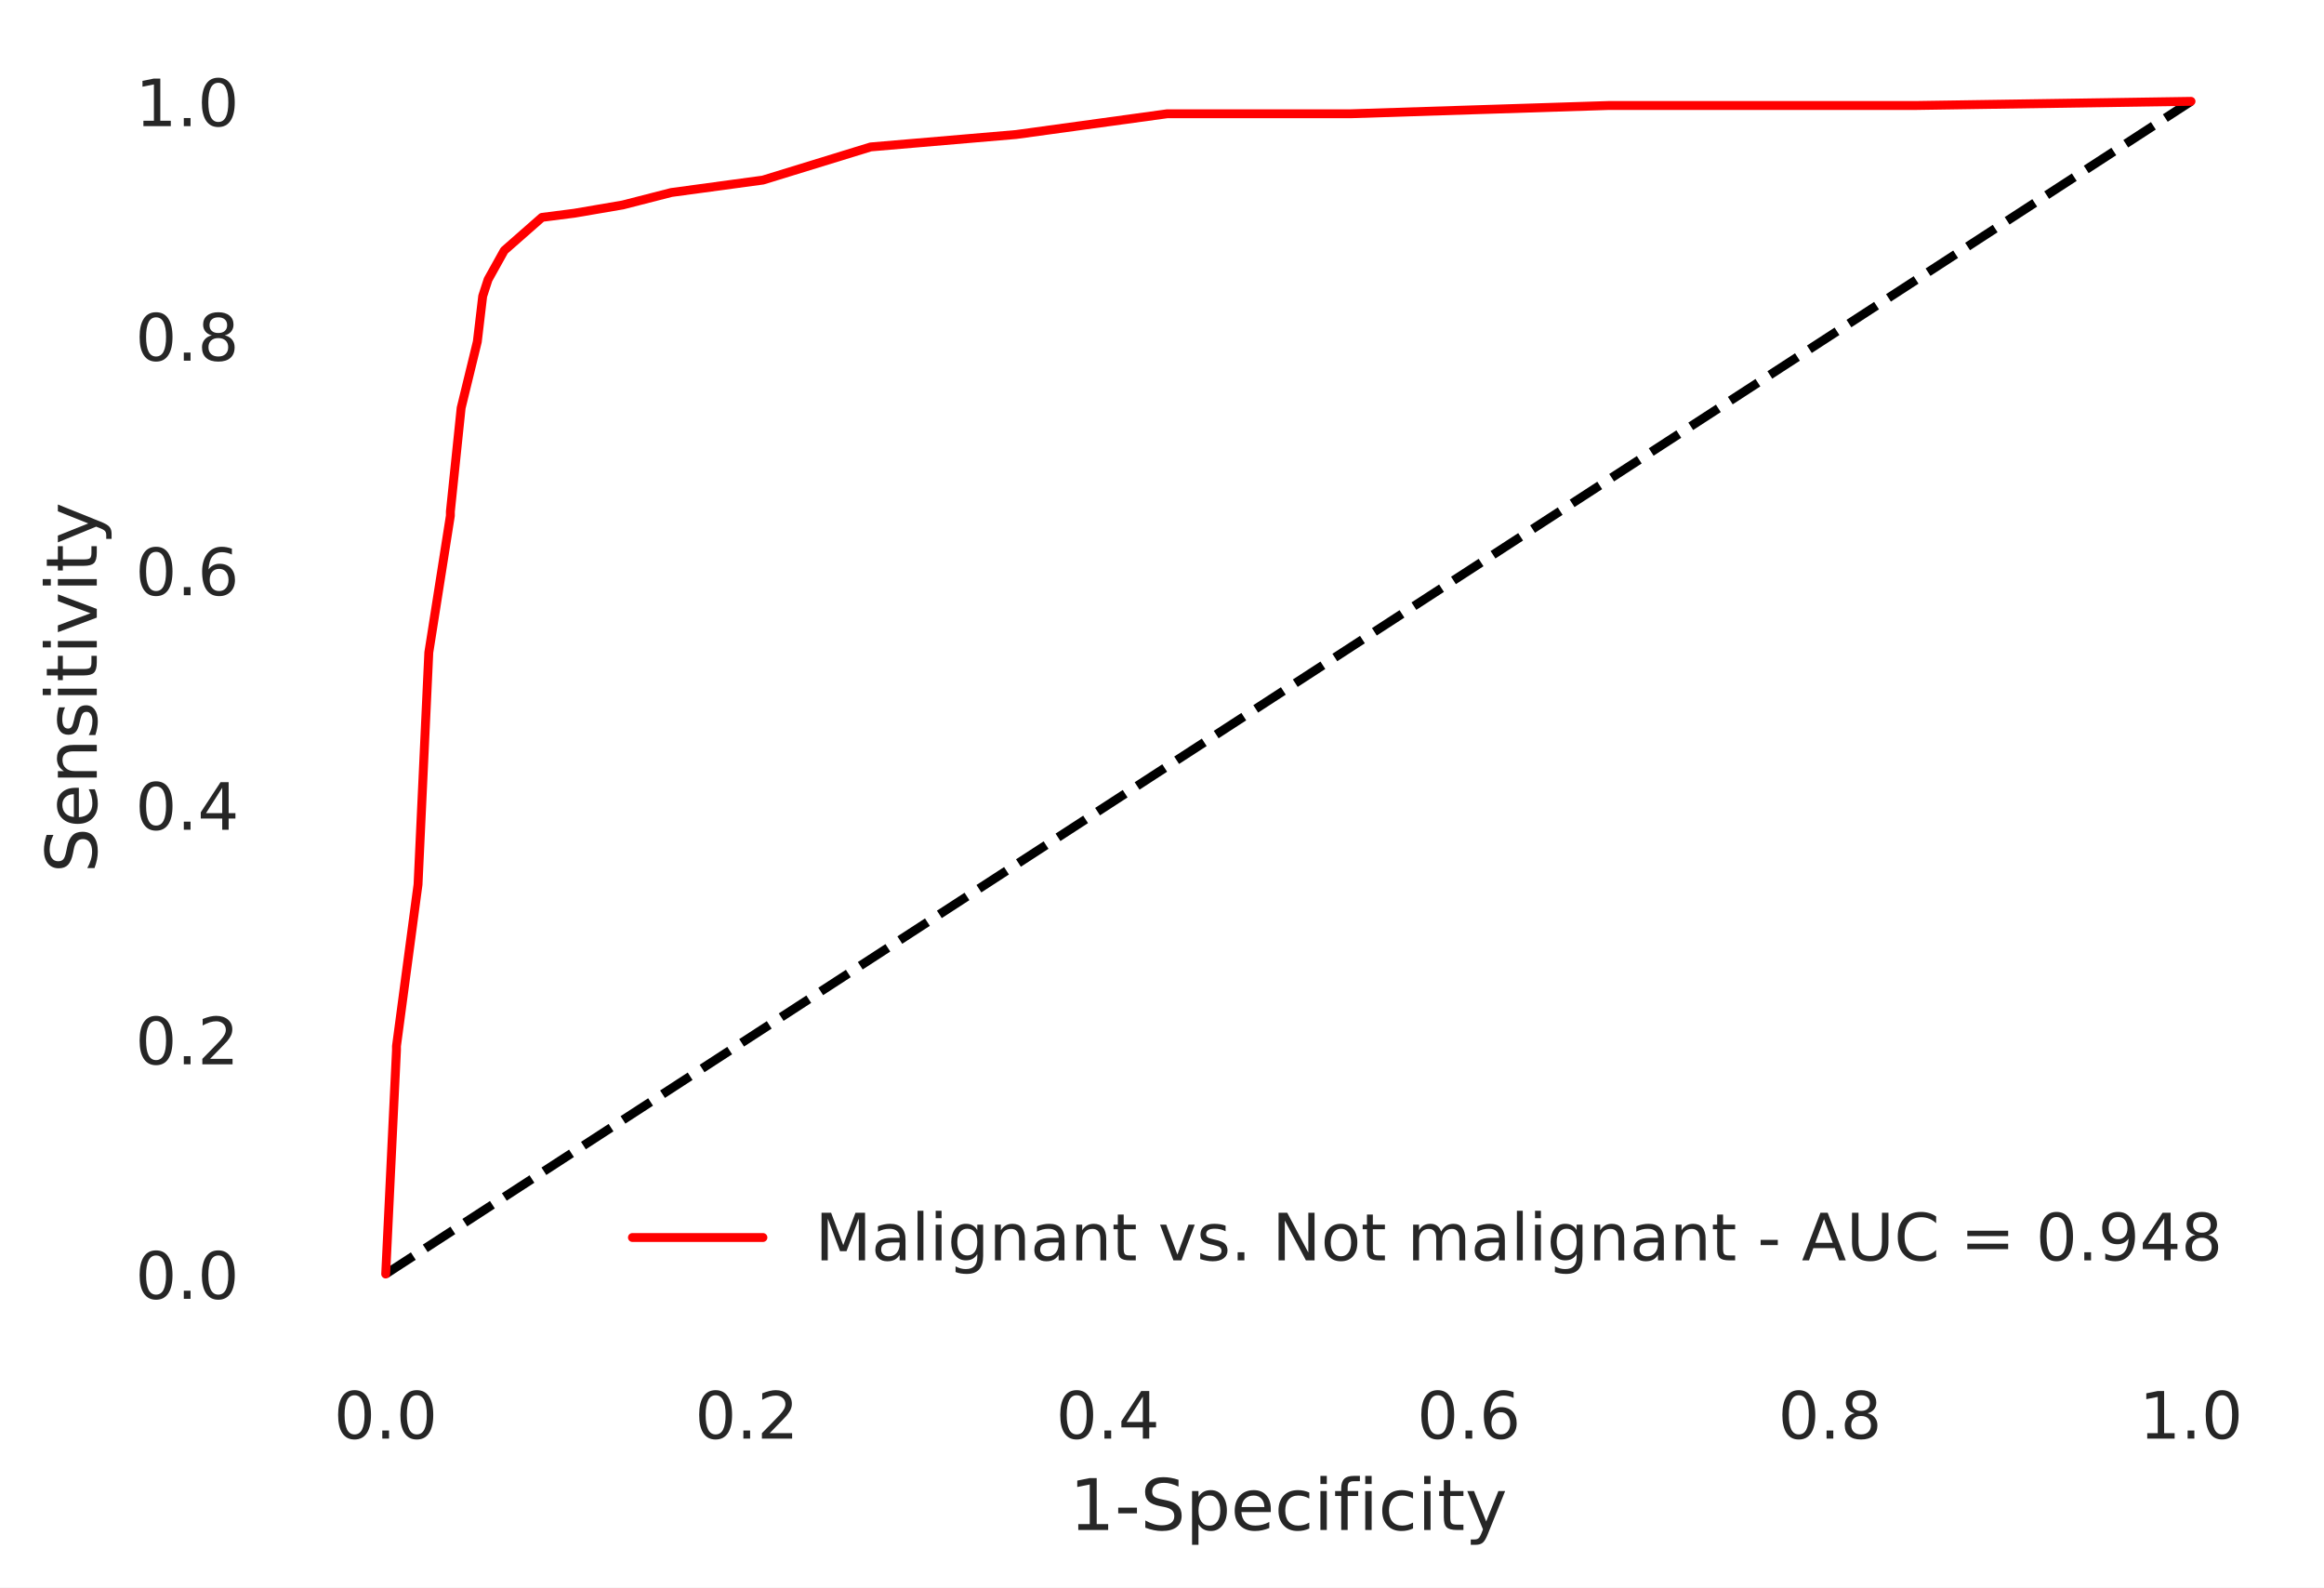
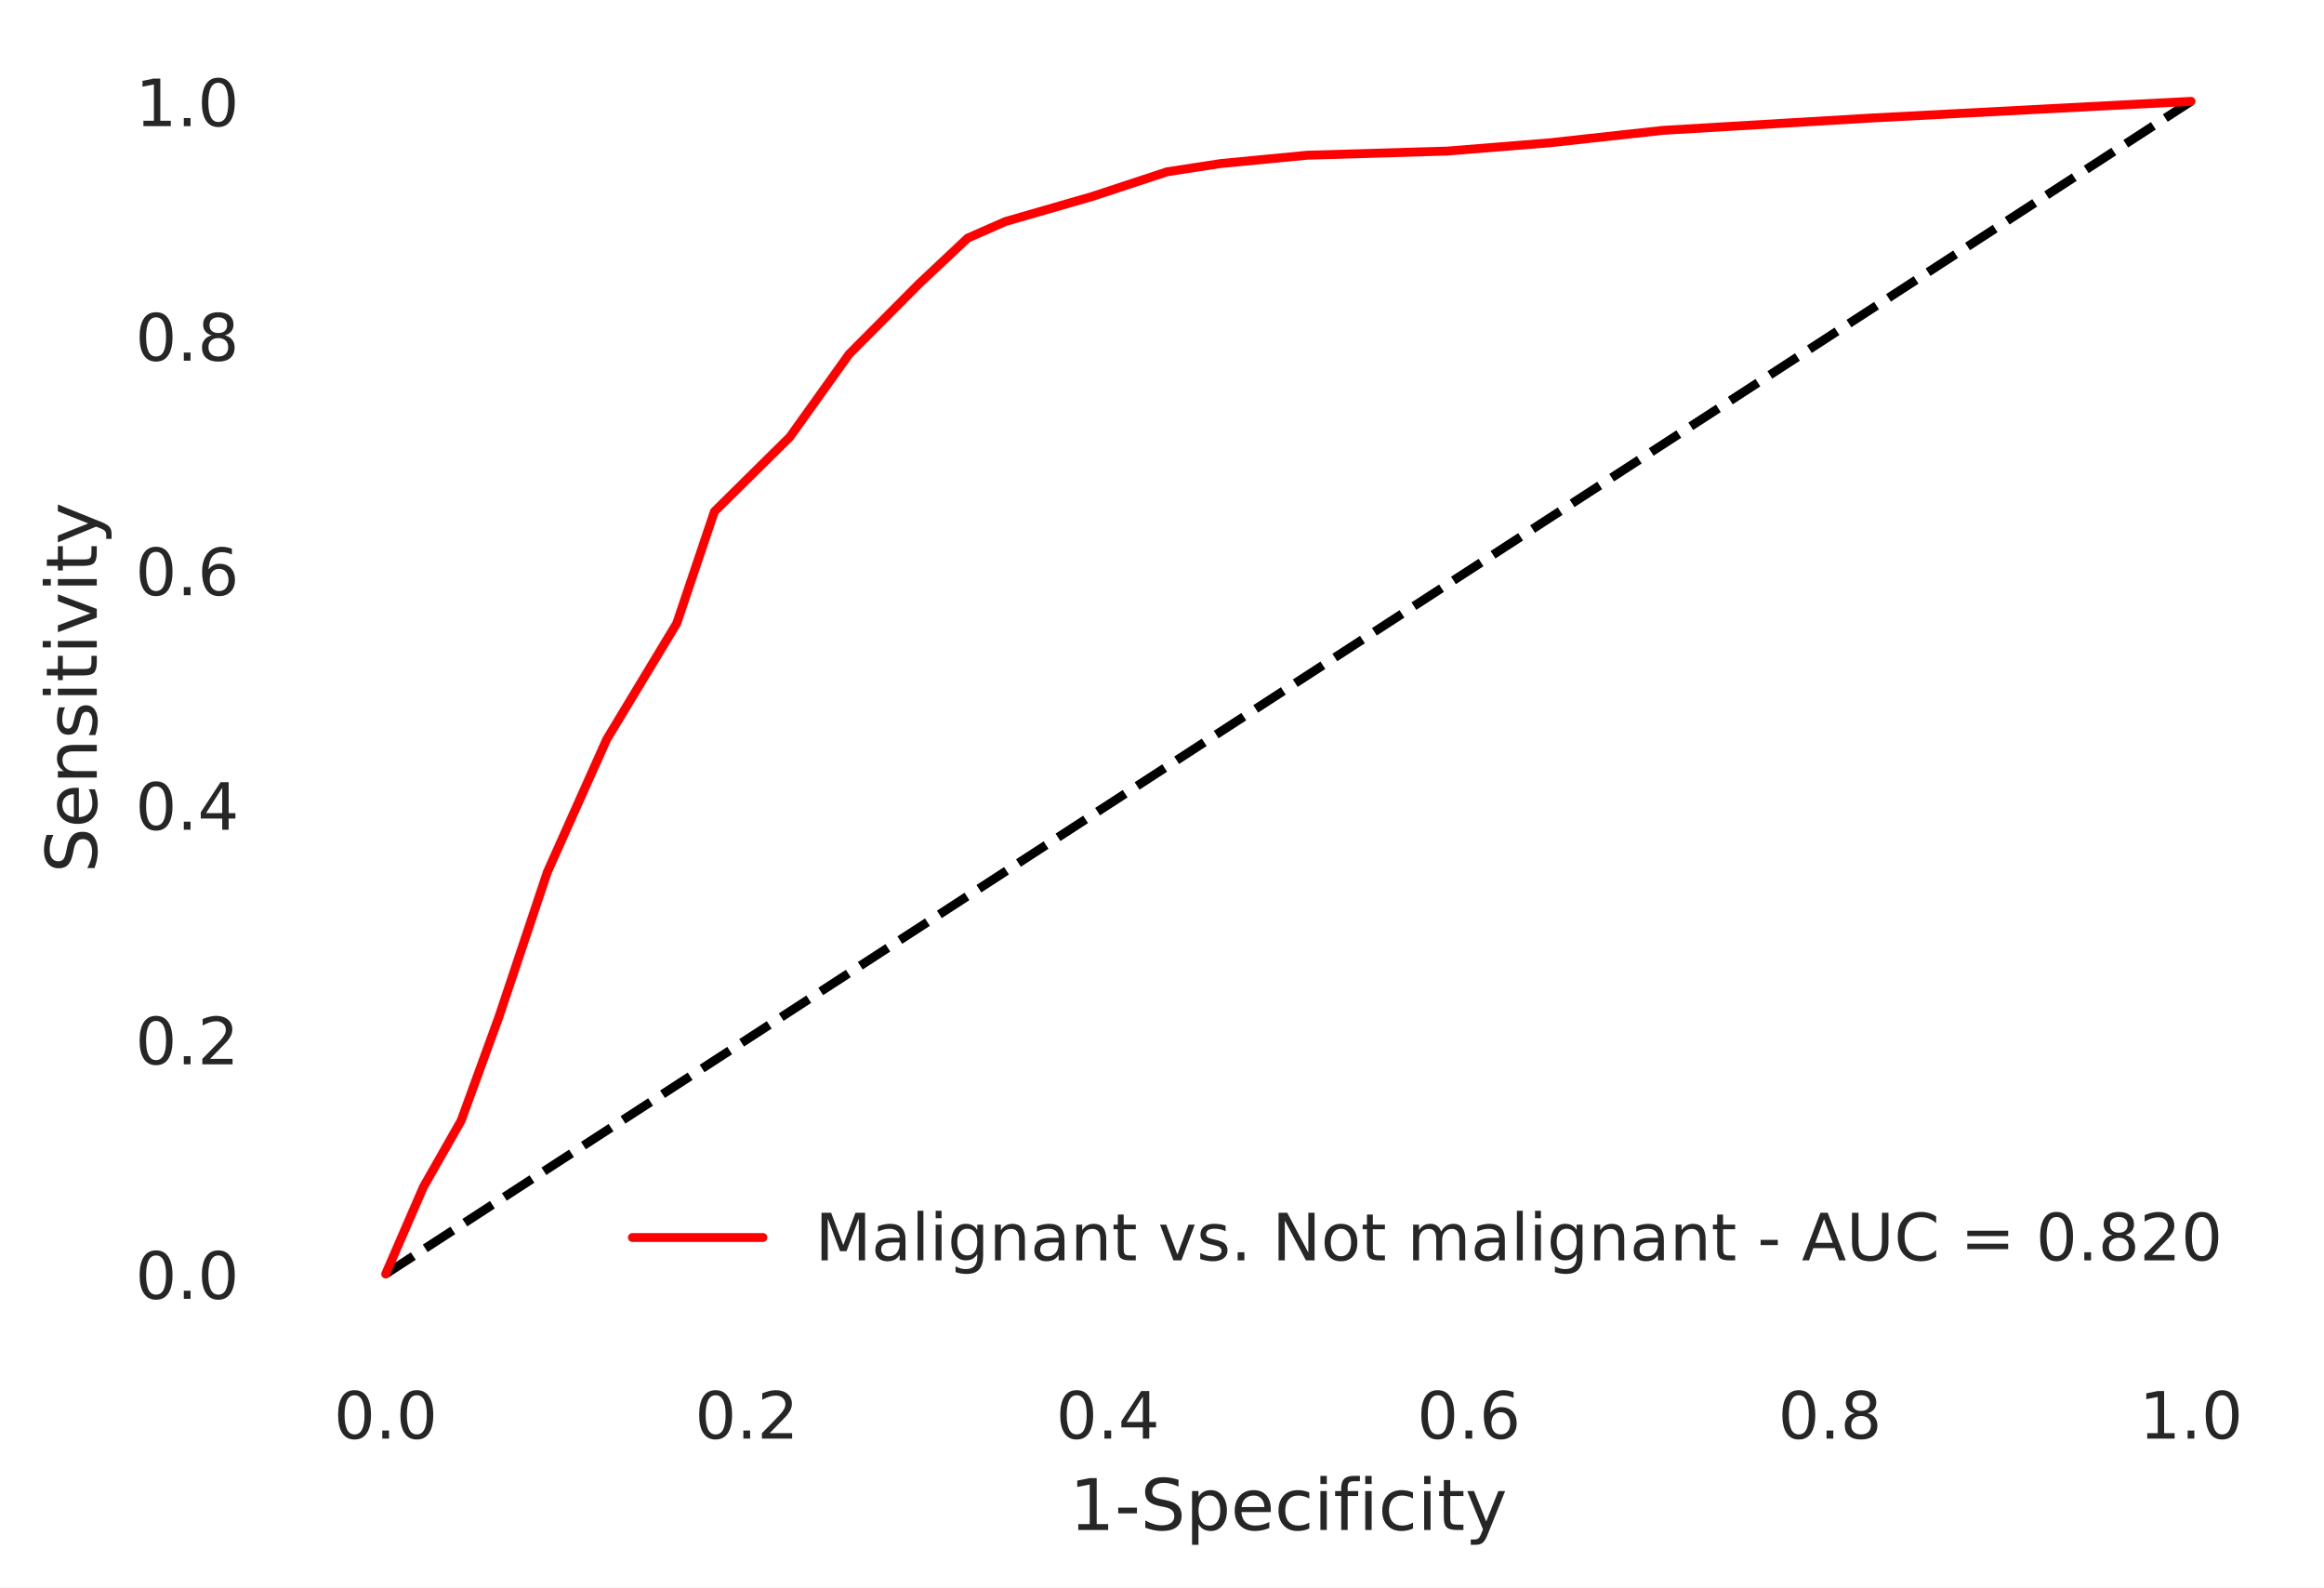
<svg xmlns="http://www.w3.org/2000/svg" xmlns:xlink="http://www.w3.org/1999/xlink" height="267.6pt" version="1.1" viewBox="0 0 391.807 267.6" width="391.807pt">
  <defs>
    <style type="text/css">
*{stroke-linecap:butt;stroke-linejoin:round;}
  </style>
  </defs>
  <g id="figure_1">
    <g id="patch_1">
      <path d="M 0 267.6  L 391.807 267.6  L 391.807 0  L 0 0  z " style="fill:#ffffff;" />
    </g>
    <g id="axes_1">
      <g id="patch_2">
        <path d="M 49.807 224.64  L 384.607 224.64  L 384.607 7.2  L 49.807 7.2  z " style="fill:#ffffff;" />
      </g>
      <g id="matplotlib.axis_1">
        <g id="xtick_1">
          <g id="line2d_1">
-             <path clip-path="url(#p9faf7b1931)" d="M 65.025 224.64  L 65.025 7.2  " style="fill:none;stroke:#ffffff;stroke-linecap:round;" />
+             <path clip-path="url(#p8bc97367fe)" d="M 65.025 224.64  L 65.025 7.2  " style="fill:none;stroke:#ffffff;stroke-linecap:round;" />
          </g>
          <g id="text_1">
            <defs>
              <path d="M 31.781 66.406  Q 24.172 66.406 20.328 58.906  Q 16.5 51.422 16.5 36.375  Q 16.5 21.391 20.328 13.891  Q 24.172 6.391 31.781 6.391  Q 39.453 6.391 43.281 13.891  Q 47.125 21.391 47.125 36.375  Q 47.125 51.422 43.281 58.906  Q 39.453 66.406 31.781 66.406  z M 31.781 74.219  Q 44.047 74.219 50.516 64.516  Q 56.984 54.828 56.984 36.375  Q 56.984 17.969 50.516 8.266  Q 44.047 -1.422 31.781 -1.422  Q 19.531 -1.422 13.062 8.266  Q 6.594 17.969 6.594 36.375  Q 6.594 54.828 13.062 64.516  Q 19.531 74.219 31.781 74.219  z " id="DejaVuSans-48" />
              <path d="M 10.688 12.406  L 21 12.406  L 21 0  L 10.688 0  z " id="DejaVuSans-46" />
            </defs>
            <g style="fill:#262626;" transform="translate(56.27865 242.4983)scale(0.11 -0.11)">
              <use xlink:href="#DejaVuSans-48" />
              <use x="63.623" xlink:href="#DejaVuSans-46" />
              <use x="95.41" xlink:href="#DejaVuSans-48" />
            </g>
          </g>
        </g>
        <g id="xtick_2">
          <g id="line2d_2">
-             <path clip-path="url(#p9faf7b1931)" d="M 125.898 224.64  L 125.898 7.2  " style="fill:none;stroke:#ffffff;stroke-linecap:round;" />
+             <path clip-path="url(#p8bc97367fe)" d="M 125.898 224.64  L 125.898 7.2  " style="fill:none;stroke:#ffffff;stroke-linecap:round;" />
          </g>
          <g id="text_2">
            <defs>
              <path d="M 19.188 8.297  L 53.609 8.297  L 53.609 0  L 7.328 0  L 7.328 8.297  Q 12.938 14.109 22.625 23.891  Q 32.328 33.688 34.812 36.531  Q 39.547 41.844 41.422 45.531  Q 43.312 49.219 43.312 52.781  Q 43.312 58.594 39.234 62.25  Q 35.156 65.922 28.609 65.922  Q 23.969 65.922 18.812 64.312  Q 13.672 62.703 7.812 59.422  L 7.812 69.391  Q 13.766 71.781 18.938 73  Q 24.125 74.219 28.422 74.219  Q 39.75 74.219 46.484 68.547  Q 53.219 62.891 53.219 53.422  Q 53.219 48.922 51.531 44.891  Q 49.859 40.875 45.406 35.406  Q 44.188 33.984 37.641 27.219  Q 31.109 20.453 19.188 8.297  z " id="DejaVuSans-50" />
            </defs>
            <g style="fill:#262626;" transform="translate(117.1514 242.4983)scale(0.11 -0.11)">
              <use xlink:href="#DejaVuSans-48" />
              <use x="63.623" xlink:href="#DejaVuSans-46" />
              <use x="95.41" xlink:href="#DejaVuSans-50" />
            </g>
          </g>
        </g>
        <g id="xtick_3">
          <g id="line2d_3">
-             <path clip-path="url(#p9faf7b1931)" d="M 186.771 224.64  L 186.771 7.2  " style="fill:none;stroke:#ffffff;stroke-linecap:round;" />
+             <path clip-path="url(#p8bc97367fe)" d="M 186.771 224.64  L 186.771 7.2  " style="fill:none;stroke:#ffffff;stroke-linecap:round;" />
          </g>
          <g id="text_3">
            <defs>
              <path d="M 37.797 64.312  L 12.891 25.391  L 37.797 25.391  z M 35.203 72.906  L 47.609 72.906  L 47.609 25.391  L 58.016 25.391  L 58.016 17.188  L 47.609 17.188  L 47.609 0  L 37.797 0  L 37.797 17.188  L 4.891 17.188  L 4.891 26.703  z " id="DejaVuSans-52" />
            </defs>
            <g style="fill:#262626;" transform="translate(178.0241 242.4983)scale(0.11 -0.11)">
              <use xlink:href="#DejaVuSans-48" />
              <use x="63.623" xlink:href="#DejaVuSans-46" />
              <use x="95.41" xlink:href="#DejaVuSans-52" />
            </g>
          </g>
        </g>
        <g id="xtick_4">
          <g id="line2d_4">
-             <path clip-path="url(#p9faf7b1931)" d="M 247.644 224.64  L 247.644 7.2  " style="fill:none;stroke:#ffffff;stroke-linecap:round;" />
+             <path clip-path="url(#p8bc97367fe)" d="M 247.644 224.64  L 247.644 7.2  " style="fill:none;stroke:#ffffff;stroke-linecap:round;" />
          </g>
          <g id="text_4">
            <defs>
              <path d="M 33.016 40.375  Q 26.375 40.375 22.484 35.828  Q 18.609 31.297 18.609 23.391  Q 18.609 15.531 22.484 10.953  Q 26.375 6.391 33.016 6.391  Q 39.656 6.391 43.531 10.953  Q 47.406 15.531 47.406 23.391  Q 47.406 31.297 43.531 35.828  Q 39.656 40.375 33.016 40.375  z M 52.594 71.297  L 52.594 62.312  Q 48.875 64.062 45.094 64.984  Q 41.312 65.922 37.594 65.922  Q 27.828 65.922 22.672 59.328  Q 17.531 52.734 16.797 39.406  Q 19.672 43.656 24.016 45.922  Q 28.375 48.188 33.594 48.188  Q 44.578 48.188 50.953 41.516  Q 57.328 34.859 57.328 23.391  Q 57.328 12.156 50.688 5.359  Q 44.047 -1.422 33.016 -1.422  Q 20.359 -1.422 13.672 8.266  Q 6.984 17.969 6.984 36.375  Q 6.984 53.656 15.188 63.938  Q 23.391 74.219 37.203 74.219  Q 40.922 74.219 44.703 73.484  Q 48.484 72.75 52.594 71.297  z " id="DejaVuSans-54" />
            </defs>
            <g style="fill:#262626;" transform="translate(238.8968 242.4983)scale(0.11 -0.11)">
              <use xlink:href="#DejaVuSans-48" />
              <use x="63.623" xlink:href="#DejaVuSans-46" />
              <use x="95.41" xlink:href="#DejaVuSans-54" />
            </g>
          </g>
        </g>
        <g id="xtick_5">
          <g id="line2d_5">
-             <path clip-path="url(#p9faf7b1931)" d="M 308.516 224.64  L 308.516 7.2  " style="fill:none;stroke:#ffffff;stroke-linecap:round;" />
+             <path clip-path="url(#p8bc97367fe)" d="M 308.516 224.64  L 308.516 7.2  " style="fill:none;stroke:#ffffff;stroke-linecap:round;" />
          </g>
          <g id="text_5">
            <defs>
              <path d="M 31.781 34.625  Q 24.75 34.625 20.719 30.859  Q 16.703 27.094 16.703 20.516  Q 16.703 13.922 20.719 10.156  Q 24.75 6.391 31.781 6.391  Q 38.812 6.391 42.859 10.172  Q 46.922 13.969 46.922 20.516  Q 46.922 27.094 42.891 30.859  Q 38.875 34.625 31.781 34.625  z M 21.922 38.812  Q 15.578 40.375 12.031 44.719  Q 8.5 49.078 8.5 55.328  Q 8.5 64.062 14.719 69.141  Q 20.953 74.219 31.781 74.219  Q 42.672 74.219 48.875 69.141  Q 55.078 64.062 55.078 55.328  Q 55.078 49.078 51.531 44.719  Q 48 40.375 41.703 38.812  Q 48.828 37.156 52.797 32.312  Q 56.781 27.484 56.781 20.516  Q 56.781 9.906 50.312 4.234  Q 43.844 -1.422 31.781 -1.422  Q 19.734 -1.422 13.25 4.234  Q 6.781 9.906 6.781 20.516  Q 6.781 27.484 10.781 32.312  Q 14.797 37.156 21.922 38.812  z M 18.312 54.391  Q 18.312 48.734 21.844 45.562  Q 25.391 42.391 31.781 42.391  Q 38.141 42.391 41.719 45.562  Q 45.312 48.734 45.312 54.391  Q 45.312 60.062 41.719 63.234  Q 38.141 66.406 31.781 66.406  Q 25.391 66.406 21.844 63.234  Q 18.312 60.062 18.312 54.391  z " id="DejaVuSans-56" />
            </defs>
            <g style="fill:#262626;" transform="translate(299.7696 242.4983)scale(0.11 -0.11)">
              <use xlink:href="#DejaVuSans-48" />
              <use x="63.623" xlink:href="#DejaVuSans-46" />
              <use x="95.41" xlink:href="#DejaVuSans-56" />
            </g>
          </g>
        </g>
        <g id="xtick_6">
          <g id="line2d_6">
-             <path clip-path="url(#p9faf7b1931)" d="M 369.389 224.64  L 369.389 7.2  " style="fill:none;stroke:#ffffff;stroke-linecap:round;" />
+             <path clip-path="url(#p8bc97367fe)" d="M 369.389 224.64  L 369.389 7.2  " style="fill:none;stroke:#ffffff;stroke-linecap:round;" />
          </g>
          <g id="text_6">
            <defs>
              <path d="M 12.406 8.297  L 28.516 8.297  L 28.516 63.922  L 10.984 60.406  L 10.984 69.391  L 28.422 72.906  L 38.281 72.906  L 38.281 8.297  L 54.391 8.297  L 54.391 0  L 12.406 0  z " id="DejaVuSans-49" />
            </defs>
            <g style="fill:#262626;" transform="translate(360.6423 242.4983)scale(0.11 -0.11)">
              <use xlink:href="#DejaVuSans-49" />
              <use x="63.623" xlink:href="#DejaVuSans-46" />
              <use x="95.41" xlink:href="#DejaVuSans-48" />
            </g>
          </g>
        </g>
        <g id="text_7">
          <defs>
            <path d="M 4.891 31.391  L 31.203 31.391  L 31.203 23.391  L 4.891 23.391  z " id="DejaVuSans-45" />
            <path d="M 53.516 70.516  L 53.516 60.891  Q 47.906 63.578 42.922 64.891  Q 37.938 66.219 33.297 66.219  Q 25.25 66.219 20.875 63.094  Q 16.5 59.969 16.5 54.203  Q 16.5 49.359 19.406 46.891  Q 22.312 44.438 30.422 42.922  L 36.375 41.703  Q 47.406 39.594 52.656 34.297  Q 57.906 29 57.906 20.125  Q 57.906 9.516 50.797 4.047  Q 43.703 -1.422 29.984 -1.422  Q 24.812 -1.422 18.969 -0.25  Q 13.141 0.922 6.891 3.219  L 6.891 13.375  Q 12.891 10.016 18.656 8.297  Q 24.422 6.594 29.984 6.594  Q 38.422 6.594 43.016 9.906  Q 47.609 13.234 47.609 19.391  Q 47.609 24.75 44.312 27.781  Q 41.016 30.812 33.5 32.328  L 27.484 33.5  Q 16.453 35.688 11.516 40.375  Q 6.594 45.062 6.594 53.422  Q 6.594 63.094 13.406 68.656  Q 20.219 74.219 32.172 74.219  Q 37.312 74.219 42.625 73.281  Q 47.953 72.359 53.516 70.516  z " id="DejaVuSans-83" />
            <path d="M 18.109 8.203  L 18.109 -20.797  L 9.078 -20.797  L 9.078 54.688  L 18.109 54.688  L 18.109 46.391  Q 20.953 51.266 25.266 53.625  Q 29.594 56 35.594 56  Q 45.562 56 51.781 48.094  Q 58.016 40.188 58.016 27.297  Q 58.016 14.406 51.781 6.484  Q 45.562 -1.422 35.594 -1.422  Q 29.594 -1.422 25.266 0.953  Q 20.953 3.328 18.109 8.203  z M 48.688 27.297  Q 48.688 37.203 44.609 42.844  Q 40.531 48.484 33.406 48.484  Q 26.266 48.484 22.188 42.844  Q 18.109 37.203 18.109 27.297  Q 18.109 17.391 22.188 11.75  Q 26.266 6.109 33.406 6.109  Q 40.531 6.109 44.609 11.75  Q 48.688 17.391 48.688 27.297  z " id="DejaVuSans-112" />
            <path d="M 56.203 29.594  L 56.203 25.203  L 14.891 25.203  Q 15.484 15.922 20.484 11.062  Q 25.484 6.203 34.422 6.203  Q 39.594 6.203 44.453 7.469  Q 49.312 8.734 54.109 11.281  L 54.109 2.781  Q 49.266 0.734 44.188 -0.344  Q 39.109 -1.422 33.891 -1.422  Q 20.797 -1.422 13.156 6.188  Q 5.516 13.812 5.516 26.812  Q 5.516 40.234 12.766 48.109  Q 20.016 56 32.328 56  Q 43.359 56 49.781 48.891  Q 56.203 41.797 56.203 29.594  z M 47.219 32.234  Q 47.125 39.594 43.094 43.984  Q 39.062 48.391 32.422 48.391  Q 24.906 48.391 20.391 44.141  Q 15.875 39.891 15.188 32.172  z " id="DejaVuSans-101" />
            <path d="M 48.781 52.594  L 48.781 44.188  Q 44.969 46.297 41.141 47.344  Q 37.312 48.391 33.406 48.391  Q 24.656 48.391 19.812 42.844  Q 14.984 37.312 14.984 27.297  Q 14.984 17.281 19.812 11.734  Q 24.656 6.203 33.406 6.203  Q 37.312 6.203 41.141 7.25  Q 44.969 8.297 48.781 10.406  L 48.781 2.094  Q 45.016 0.344 40.984 -0.531  Q 36.969 -1.422 32.422 -1.422  Q 20.062 -1.422 12.781 6.344  Q 5.516 14.109 5.516 27.297  Q 5.516 40.672 12.859 48.328  Q 20.219 56 33.016 56  Q 37.156 56 41.109 55.141  Q 45.062 54.297 48.781 52.594  z " id="DejaVuSans-99" />
            <path d="M 9.422 54.688  L 18.406 54.688  L 18.406 0  L 9.422 0  z M 9.422 75.984  L 18.406 75.984  L 18.406 64.594  L 9.422 64.594  z " id="DejaVuSans-105" />
            <path d="M 37.109 75.984  L 37.109 68.5  L 28.516 68.5  Q 23.688 68.5 21.797 66.547  Q 19.922 64.594 19.922 59.516  L 19.922 54.688  L 34.719 54.688  L 34.719 47.703  L 19.922 47.703  L 19.922 0  L 10.891 0  L 10.891 47.703  L 2.297 47.703  L 2.297 54.688  L 10.891 54.688  L 10.891 58.5  Q 10.891 67.625 15.141 71.797  Q 19.391 75.984 28.609 75.984  z " id="DejaVuSans-102" />
            <path d="M 18.312 70.219  L 18.312 54.688  L 36.812 54.688  L 36.812 47.703  L 18.312 47.703  L 18.312 18.016  Q 18.312 11.328 20.141 9.422  Q 21.969 7.516 27.594 7.516  L 36.812 7.516  L 36.812 0  L 27.594 0  Q 17.188 0 13.234 3.875  Q 9.281 7.766 9.281 18.016  L 9.281 47.703  L 2.688 47.703  L 2.688 54.688  L 9.281 54.688  L 9.281 70.219  z " id="DejaVuSans-116" />
            <path d="M 32.172 -5.078  Q 28.375 -14.844 24.75 -17.812  Q 21.141 -20.797 15.094 -20.797  L 7.906 -20.797  L 7.906 -13.281  L 13.188 -13.281  Q 16.891 -13.281 18.938 -11.516  Q 21 -9.766 23.484 -3.219  L 25.094 0.875  L 2.984 54.688  L 12.5 54.688  L 29.594 11.922  L 46.688 54.688  L 56.203 54.688  z " id="DejaVuSans-121" />
          </defs>
          <g style="fill:#262626;" transform="translate(180.3006 257.9041)scale(0.12 -0.12)">
            <use xlink:href="#DejaVuSans-49" />
            <use x="63.623" xlink:href="#DejaVuSans-45" />
            <use x="99.707" xlink:href="#DejaVuSans-83" />
            <use x="163.184" xlink:href="#DejaVuSans-112" />
            <use x="226.66" xlink:href="#DejaVuSans-101" />
            <use x="288.184" xlink:href="#DejaVuSans-99" />
            <use x="343.164" xlink:href="#DejaVuSans-105" />
            <use x="370.947" xlink:href="#DejaVuSans-102" />
            <use x="406.152" xlink:href="#DejaVuSans-105" />
            <use x="433.936" xlink:href="#DejaVuSans-99" />
            <use x="488.916" xlink:href="#DejaVuSans-105" />
            <use x="516.699" xlink:href="#DejaVuSans-116" />
            <use x="555.908" xlink:href="#DejaVuSans-121" />
          </g>
        </g>
      </g>
      <g id="matplotlib.axis_2">
        <g id="ytick_1">
          <g id="line2d_7">
-             <path clip-path="url(#p9faf7b1931)" d="M 49.807 214.756  L 384.607 214.756  " style="fill:none;stroke:#ffffff;stroke-linecap:round;" />
+             <path clip-path="url(#p8bc97367fe)" d="M 49.807 214.756  L 384.607 214.756  " style="fill:none;stroke:#ffffff;stroke-linecap:round;" />
          </g>
          <g id="text_8">
            <g style="fill:#262626;" transform="translate(22.81375 218.9355)scale(0.11 -0.11)">
              <use xlink:href="#DejaVuSans-48" />
              <use x="63.623" xlink:href="#DejaVuSans-46" />
              <use x="95.41" xlink:href="#DejaVuSans-48" />
            </g>
          </g>
        </g>
        <g id="ytick_2">
          <g id="line2d_8">
-             <path clip-path="url(#p9faf7b1931)" d="M 49.807 175.222  L 384.607 175.222  " style="fill:none;stroke:#ffffff;stroke-linecap:round;" />
+             <path clip-path="url(#p8bc97367fe)" d="M 49.807 175.222  L 384.607 175.222  " style="fill:none;stroke:#ffffff;stroke-linecap:round;" />
          </g>
          <g id="text_9">
            <g style="fill:#262626;" transform="translate(22.81375 179.401)scale(0.11 -0.11)">
              <use xlink:href="#DejaVuSans-48" />
              <use x="63.623" xlink:href="#DejaVuSans-46" />
              <use x="95.41" xlink:href="#DejaVuSans-50" />
            </g>
          </g>
        </g>
        <g id="ytick_3">
          <g id="line2d_9">
-             <path clip-path="url(#p9faf7b1931)" d="M 49.807 135.687  L 384.607 135.687  " style="fill:none;stroke:#ffffff;stroke-linecap:round;" />
+             <path clip-path="url(#p8bc97367fe)" d="M 49.807 135.687  L 384.607 135.687  " style="fill:none;stroke:#ffffff;stroke-linecap:round;" />
          </g>
          <g id="text_10">
            <g style="fill:#262626;" transform="translate(22.81375 139.8664)scale(0.11 -0.11)">
              <use xlink:href="#DejaVuSans-48" />
              <use x="63.623" xlink:href="#DejaVuSans-46" />
              <use x="95.41" xlink:href="#DejaVuSans-52" />
            </g>
          </g>
        </g>
        <g id="ytick_4">
          <g id="line2d_10">
-             <path clip-path="url(#p9faf7b1931)" d="M 49.807 96.153  L 384.607 96.153  " style="fill:none;stroke:#ffffff;stroke-linecap:round;" />
+             <path clip-path="url(#p8bc97367fe)" d="M 49.807 96.153  L 384.607 96.153  " style="fill:none;stroke:#ffffff;stroke-linecap:round;" />
          </g>
          <g id="text_11">
            <g style="fill:#262626;" transform="translate(22.81375 100.3319)scale(0.11 -0.11)">
              <use xlink:href="#DejaVuSans-48" />
              <use x="63.623" xlink:href="#DejaVuSans-46" />
              <use x="95.41" xlink:href="#DejaVuSans-54" />
            </g>
          </g>
        </g>
        <g id="ytick_5">
          <g id="line2d_11">
-             <path clip-path="url(#p9faf7b1931)" d="M 49.807 56.618  L 384.607 56.618  " style="fill:none;stroke:#ffffff;stroke-linecap:round;" />
+             <path clip-path="url(#p8bc97367fe)" d="M 49.807 56.618  L 384.607 56.618  " style="fill:none;stroke:#ffffff;stroke-linecap:round;" />
          </g>
          <g id="text_12">
            <g style="fill:#262626;" transform="translate(22.81375 60.79732)scale(0.11 -0.11)">
              <use xlink:href="#DejaVuSans-48" />
              <use x="63.623" xlink:href="#DejaVuSans-46" />
              <use x="95.41" xlink:href="#DejaVuSans-56" />
            </g>
          </g>
        </g>
        <g id="ytick_6">
          <g id="line2d_12">
-             <path clip-path="url(#p9faf7b1931)" d="M 49.807 17.084  L 384.607 17.084  " style="fill:none;stroke:#ffffff;stroke-linecap:round;" />
+             <path clip-path="url(#p8bc97367fe)" d="M 49.807 17.084  L 384.607 17.084  " style="fill:none;stroke:#ffffff;stroke-linecap:round;" />
          </g>
          <g id="text_13">
            <g style="fill:#262626;" transform="translate(22.81375 21.26278)scale(0.11 -0.11)">
              <use xlink:href="#DejaVuSans-49" />
              <use x="63.623" xlink:href="#DejaVuSans-46" />
              <use x="95.41" xlink:href="#DejaVuSans-48" />
            </g>
          </g>
        </g>
        <g id="text_14">
          <defs>
            <path d="M 54.891 33.016  L 54.891 0  L 45.906 0  L 45.906 32.719  Q 45.906 40.484 42.875 44.328  Q 39.844 48.188 33.797 48.188  Q 26.516 48.188 22.312 43.547  Q 18.109 38.922 18.109 30.906  L 18.109 0  L 9.078 0  L 9.078 54.688  L 18.109 54.688  L 18.109 46.188  Q 21.344 51.125 25.703 53.562  Q 30.078 56 35.797 56  Q 45.219 56 50.047 50.172  Q 54.891 44.344 54.891 33.016  z " id="DejaVuSans-110" />
            <path d="M 44.281 53.078  L 44.281 44.578  Q 40.484 46.531 36.375 47.5  Q 32.281 48.484 27.875 48.484  Q 21.188 48.484 17.844 46.438  Q 14.5 44.391 14.5 40.281  Q 14.5 37.156 16.891 35.375  Q 19.281 33.594 26.516 31.984  L 29.594 31.297  Q 39.156 29.25 43.188 25.516  Q 47.219 21.781 47.219 15.094  Q 47.219 7.469 41.188 3.016  Q 35.156 -1.422 24.609 -1.422  Q 20.219 -1.422 15.453 -0.562  Q 10.688 0.297 5.422 2  L 5.422 11.281  Q 10.406 8.688 15.234 7.391  Q 20.062 6.109 24.812 6.109  Q 31.156 6.109 34.562 8.281  Q 37.984 10.453 37.984 14.406  Q 37.984 18.062 35.516 20.016  Q 33.062 21.969 24.703 23.781  L 21.578 24.516  Q 13.234 26.266 9.516 29.906  Q 5.812 33.547 5.812 39.891  Q 5.812 47.609 11.281 51.797  Q 16.75 56 26.812 56  Q 31.781 56 36.172 55.266  Q 40.578 54.547 44.281 53.078  z " id="DejaVuSans-115" />
            <path d="M 2.984 54.688  L 12.5 54.688  L 29.594 8.797  L 46.688 54.688  L 56.203 54.688  L 35.688 0  L 23.484 0  z " id="DejaVuSans-118" />
          </defs>
          <g style="fill:#262626;" transform="translate(16.31812 147.1566)rotate(-90)scale(0.12 -0.12)">
            <use xlink:href="#DejaVuSans-83" />
            <use x="63.477" xlink:href="#DejaVuSans-101" />
            <use x="125" xlink:href="#DejaVuSans-110" />
            <use x="188.379" xlink:href="#DejaVuSans-115" />
            <use x="240.479" xlink:href="#DejaVuSans-105" />
            <use x="268.262" xlink:href="#DejaVuSans-116" />
            <use x="307.471" xlink:href="#DejaVuSans-105" />
            <use x="335.254" xlink:href="#DejaVuSans-118" />
            <use x="394.434" xlink:href="#DejaVuSans-105" />
            <use x="422.217" xlink:href="#DejaVuSans-116" />
            <use x="461.426" xlink:href="#DejaVuSans-121" />
          </g>
        </g>
      </g>
      <g id="line2d_13">
-         <path clip-path="url(#p9faf7b1931)" d="M 65.025 214.756  L 369.389 17.084  " style="fill:none;stroke:#000000;stroke-dasharray:5.55,2.4;stroke-dashoffset:0;stroke-width:1.5;" />
+         <path clip-path="url(#p8bc97367fe)" d="M 65.025 214.756  L 369.389 17.084  " style="fill:none;stroke:#000000;stroke-dasharray:5.55,2.4;stroke-dashoffset:0;stroke-width:1.5;" />
      </g>
      <g id="line2d_14">
-         <path clip-path="url(#p9faf7b1931)" d="M 65.025 214.756  L 66.842 177.038  L 66.842 176.339  L 70.477 149.098  L 72.294 109.983  L 75.928 86.933  L 75.928 86.234  L 77.745 68.772  L 80.471 57.596  L 81.379 49.913  L 82.288 47.119  L 85.013 42.229  L 91.373 36.641  L 96.825 35.943  L 105.001 34.546  L 113.178 32.45  L 128.624 30.355  L 146.795 24.767  L 171.326 22.672  L 196.765 19.179  L 227.655 19.179  L 271.266 17.782  L 323.053 17.782  L 369.389 17.084  " style="fill:none;stroke:#ff0000;stroke-linecap:round;stroke-width:1.5;" />
+         <path clip-path="url(#p8bc97367fe)" d="M 65.025 214.756  L 71.385 200.088  L 77.745 188.912  L 84.105 171.45  L 92.282 147.003  L 102.276 124.651  L 114.087 105.093  L 120.447 86.234  L 133.166 73.661  L 143.161 59.692  L 154.972 47.817  L 163.149 40.134  L 169.508 37.34  L 184.045 33.149  L 196.765 28.958  L 205.85 27.561  L 220.387 26.164  L 244.009 25.466  L 261.272 24.069  L 280.351 21.973  L 315.785 19.878  L 369.389 17.084  " style="fill:none;stroke:#ff0000;stroke-linecap:round;stroke-width:1.5;" />
      </g>
      <g id="patch_3">
        <path d="M 49.807 224.64  L 49.807 7.2  " style="fill:none;stroke:#ffffff;stroke-linecap:square;stroke-linejoin:miter;stroke-width:1.25;" />
      </g>
      <g id="patch_4">
        <path d="M 384.607 224.64  L 384.607 7.2  " style="fill:none;stroke:#ffffff;stroke-linecap:square;stroke-linejoin:miter;stroke-width:1.25;" />
      </g>
      <g id="patch_5">
        <path d="M 49.807 224.64  L 384.607 224.64  " style="fill:none;stroke:#ffffff;stroke-linecap:square;stroke-linejoin:miter;stroke-width:1.25;" />
      </g>
      <g id="patch_6">
        <path d="M 49.807 7.2  L 384.607 7.2  " style="fill:none;stroke:#ffffff;stroke-linecap:square;stroke-linejoin:miter;stroke-width:1.25;" />
      </g>
      <g id="legend_1">
        <g id="line2d_15">
          <path d="M 106.623 208.602  L 128.623 208.602  " style="fill:none;stroke:#ff0000;stroke-linecap:round;stroke-width:1.5;" />
        </g>
        <g id="line2d_16" />
        <g id="text_15">
          <defs>
            <path d="M 9.812 72.906  L 24.516 72.906  L 43.109 23.297  L 61.812 72.906  L 76.516 72.906  L 76.516 0  L 66.891 0  L 66.891 64.016  L 48.094 14.016  L 38.188 14.016  L 19.391 64.016  L 19.391 0  L 9.812 0  z " id="DejaVuSans-77" />
            <path d="M 34.281 27.484  Q 23.391 27.484 19.188 25  Q 14.984 22.516 14.984 16.5  Q 14.984 11.719 18.141 8.906  Q 21.297 6.109 26.703 6.109  Q 34.188 6.109 38.703 11.406  Q 43.219 16.703 43.219 25.484  L 43.219 27.484  z M 52.203 31.203  L 52.203 0  L 43.219 0  L 43.219 8.297  Q 40.141 3.328 35.547 0.953  Q 30.953 -1.422 24.312 -1.422  Q 15.922 -1.422 10.953 3.297  Q 6 8.016 6 15.922  Q 6 25.141 12.172 29.828  Q 18.359 34.516 30.609 34.516  L 43.219 34.516  L 43.219 35.406  Q 43.219 41.609 39.141 45  Q 35.062 48.391 27.688 48.391  Q 23 48.391 18.547 47.266  Q 14.109 46.141 10.016 43.891  L 10.016 52.203  Q 14.938 54.109 19.578 55.047  Q 24.219 56 28.609 56  Q 40.484 56 46.344 49.844  Q 52.203 43.703 52.203 31.203  z " id="DejaVuSans-97" />
            <path d="M 9.422 75.984  L 18.406 75.984  L 18.406 0  L 9.422 0  z " id="DejaVuSans-108" />
            <path d="M 45.406 27.984  Q 45.406 37.75 41.375 43.109  Q 37.359 48.484 30.078 48.484  Q 22.859 48.484 18.828 43.109  Q 14.797 37.75 14.797 27.984  Q 14.797 18.266 18.828 12.891  Q 22.859 7.516 30.078 7.516  Q 37.359 7.516 41.375 12.891  Q 45.406 18.266 45.406 27.984  z M 54.391 6.781  Q 54.391 -7.172 48.188 -13.984  Q 42 -20.797 29.203 -20.797  Q 24.469 -20.797 20.266 -20.094  Q 16.062 -19.391 12.109 -17.922  L 12.109 -9.188  Q 16.062 -11.328 19.922 -12.344  Q 23.781 -13.375 27.781 -13.375  Q 36.625 -13.375 41.016 -8.766  Q 45.406 -4.156 45.406 5.172  L 45.406 9.625  Q 42.625 4.781 38.281 2.391  Q 33.938 0 27.875 0  Q 17.828 0 11.672 7.656  Q 5.516 15.328 5.516 27.984  Q 5.516 40.672 11.672 48.328  Q 17.828 56 27.875 56  Q 33.938 56 38.281 53.609  Q 42.625 51.219 45.406 46.391  L 45.406 54.688  L 54.391 54.688  z " id="DejaVuSans-103" />
            <path id="DejaVuSans-32" />
            <path d="M 9.812 72.906  L 23.094 72.906  L 55.422 11.922  L 55.422 72.906  L 64.984 72.906  L 64.984 0  L 51.703 0  L 19.391 60.984  L 19.391 0  L 9.812 0  z " id="DejaVuSans-78" />
            <path d="M 30.609 48.391  Q 23.391 48.391 19.188 42.75  Q 14.984 37.109 14.984 27.297  Q 14.984 17.484 19.156 11.844  Q 23.344 6.203 30.609 6.203  Q 37.797 6.203 41.984 11.859  Q 46.188 17.531 46.188 27.297  Q 46.188 37.016 41.984 42.703  Q 37.797 48.391 30.609 48.391  z M 30.609 56  Q 42.328 56 49.016 48.375  Q 55.719 40.766 55.719 27.297  Q 55.719 13.875 49.016 6.219  Q 42.328 -1.422 30.609 -1.422  Q 18.844 -1.422 12.172 6.219  Q 5.516 13.875 5.516 27.297  Q 5.516 40.766 12.172 48.375  Q 18.844 56 30.609 56  z " id="DejaVuSans-111" />
            <path d="M 52 44.188  Q 55.375 50.25 60.062 53.125  Q 64.75 56 71.094 56  Q 79.641 56 84.281 50.016  Q 88.922 44.047 88.922 33.016  L 88.922 0  L 79.891 0  L 79.891 32.719  Q 79.891 40.578 77.094 44.375  Q 74.312 48.188 68.609 48.188  Q 61.625 48.188 57.562 43.547  Q 53.516 38.922 53.516 30.906  L 53.516 0  L 44.484 0  L 44.484 32.719  Q 44.484 40.625 41.703 44.406  Q 38.922 48.188 33.109 48.188  Q 26.219 48.188 22.156 43.531  Q 18.109 38.875 18.109 30.906  L 18.109 0  L 9.078 0  L 9.078 54.688  L 18.109 54.688  L 18.109 46.188  Q 21.188 51.219 25.484 53.609  Q 29.781 56 35.688 56  Q 41.656 56 45.828 52.969  Q 50 49.953 52 44.188  z " id="DejaVuSans-109" />
            <path d="M 34.188 63.188  L 20.797 26.906  L 47.609 26.906  z M 28.609 72.906  L 39.797 72.906  L 67.578 0  L 57.328 0  L 50.688 18.703  L 17.828 18.703  L 11.188 0  L 0.781 0  z " id="DejaVuSans-65" />
            <path d="M 8.688 72.906  L 18.609 72.906  L 18.609 28.609  Q 18.609 16.891 22.844 11.734  Q 27.094 6.594 36.625 6.594  Q 46.094 6.594 50.344 11.734  Q 54.594 16.891 54.594 28.609  L 54.594 72.906  L 64.5 72.906  L 64.5 27.391  Q 64.5 13.141 57.438 5.859  Q 50.391 -1.422 36.625 -1.422  Q 22.797 -1.422 15.734 5.859  Q 8.688 13.141 8.688 27.391  z " id="DejaVuSans-85" />
            <path d="M 64.406 67.281  L 64.406 56.891  Q 59.422 61.531 53.781 63.812  Q 48.141 66.109 41.797 66.109  Q 29.297 66.109 22.656 58.469  Q 16.016 50.828 16.016 36.375  Q 16.016 21.969 22.656 14.328  Q 29.297 6.688 41.797 6.688  Q 48.141 6.688 53.781 8.984  Q 59.422 11.281 64.406 15.922  L 64.406 5.609  Q 59.234 2.094 53.438 0.328  Q 47.656 -1.422 41.219 -1.422  Q 24.656 -1.422 15.125 8.703  Q 5.609 18.844 5.609 36.375  Q 5.609 53.953 15.125 64.078  Q 24.656 74.219 41.219 74.219  Q 47.75 74.219 53.531 72.484  Q 59.328 70.75 64.406 67.281  z " id="DejaVuSans-67" />
            <path d="M 10.594 45.406  L 73.188 45.406  L 73.188 37.203  L 10.594 37.203  z M 10.594 25.484  L 73.188 25.484  L 73.188 17.188  L 10.594 17.188  z " id="DejaVuSans-61" />
-             <path d="M 10.984 1.516  L 10.984 10.5  Q 14.703 8.734 18.5 7.812  Q 22.312 6.891 25.984 6.891  Q 35.75 6.891 40.891 13.453  Q 46.047 20.016 46.781 33.406  Q 43.953 29.203 39.594 26.953  Q 35.25 24.703 29.984 24.703  Q 19.047 24.703 12.672 31.312  Q 6.297 37.938 6.297 49.422  Q 6.297 60.641 12.938 67.422  Q 19.578 74.219 30.609 74.219  Q 43.266 74.219 49.922 64.516  Q 56.594 54.828 56.594 36.375  Q 56.594 19.141 48.406 8.859  Q 40.234 -1.422 26.422 -1.422  Q 22.703 -1.422 18.891 -0.688  Q 15.094 0.047 10.984 1.516  z M 30.609 32.422  Q 37.25 32.422 41.125 36.953  Q 45.016 41.5 45.016 49.422  Q 45.016 57.281 41.125 61.844  Q 37.25 66.406 30.609 66.406  Q 23.969 66.406 20.094 61.844  Q 16.219 57.281 16.219 49.422  Q 16.219 41.5 20.094 36.953  Q 23.969 32.422 30.609 32.422  z " id="DejaVuSans-57" />
          </defs>
          <g style="fill:#262626;" transform="translate(137.4234 212.4523)scale(0.11 -0.11)">
            <use xlink:href="#DejaVuSans-77" />
            <use x="86.279" xlink:href="#DejaVuSans-97" />
            <use x="147.559" xlink:href="#DejaVuSans-108" />
            <use x="175.342" xlink:href="#DejaVuSans-105" />
            <use x="203.125" xlink:href="#DejaVuSans-103" />
            <use x="266.602" xlink:href="#DejaVuSans-110" />
            <use x="329.98" xlink:href="#DejaVuSans-97" />
            <use x="391.26" xlink:href="#DejaVuSans-110" />
            <use x="454.639" xlink:href="#DejaVuSans-116" />
            <use x="493.848" xlink:href="#DejaVuSans-32" />
            <use x="525.635" xlink:href="#DejaVuSans-118" />
            <use x="584.814" xlink:href="#DejaVuSans-115" />
            <use x="636.914" xlink:href="#DejaVuSans-46" />
            <use x="668.701" xlink:href="#DejaVuSans-32" />
            <use x="700.488" xlink:href="#DejaVuSans-78" />
            <use x="775.293" xlink:href="#DejaVuSans-111" />
            <use x="836.475" xlink:href="#DejaVuSans-116" />
            <use x="875.684" xlink:href="#DejaVuSans-32" />
            <use x="907.471" xlink:href="#DejaVuSans-109" />
            <use x="1004.883" xlink:href="#DejaVuSans-97" />
            <use x="1066.162" xlink:href="#DejaVuSans-108" />
            <use x="1093.945" xlink:href="#DejaVuSans-105" />
            <use x="1121.729" xlink:href="#DejaVuSans-103" />
            <use x="1185.205" xlink:href="#DejaVuSans-110" />
            <use x="1248.584" xlink:href="#DejaVuSans-97" />
            <use x="1309.863" xlink:href="#DejaVuSans-110" />
            <use x="1373.242" xlink:href="#DejaVuSans-116" />
            <use x="1412.451" xlink:href="#DejaVuSans-32" />
            <use x="1444.238" xlink:href="#DejaVuSans-45" />
            <use x="1480.322" xlink:href="#DejaVuSans-32" />
            <use x="1512.109" xlink:href="#DejaVuSans-65" />
            <use x="1580.518" xlink:href="#DejaVuSans-85" />
            <use x="1653.711" xlink:href="#DejaVuSans-67" />
            <use x="1723.535" xlink:href="#DejaVuSans-32" />
            <use x="1755.322" xlink:href="#DejaVuSans-61" />
            <use x="1839.111" xlink:href="#DejaVuSans-32" />
            <use x="1870.898" xlink:href="#DejaVuSans-48" />
            <use x="1934.521" xlink:href="#DejaVuSans-46" />
-             <use x="1966.309" xlink:href="#DejaVuSans-57" />
-             <use x="2029.932" xlink:href="#DejaVuSans-52" />
-             <use x="2093.555" xlink:href="#DejaVuSans-56" />
+             <use x="1966.309" xlink:href="#DejaVuSans-56" />
+             <use x="2029.932" xlink:href="#DejaVuSans-50" />
+             <use x="2093.555" xlink:href="#DejaVuSans-48" />
          </g>
        </g>
      </g>
    </g>
  </g>
  <defs>
-     <clipPath id="p9faf7b1931">
+     <clipPath id="p8bc97367fe">
      <rect height="217.44" width="334.8" x="49.807" y="7.2" />
    </clipPath>
  </defs>
</svg>
